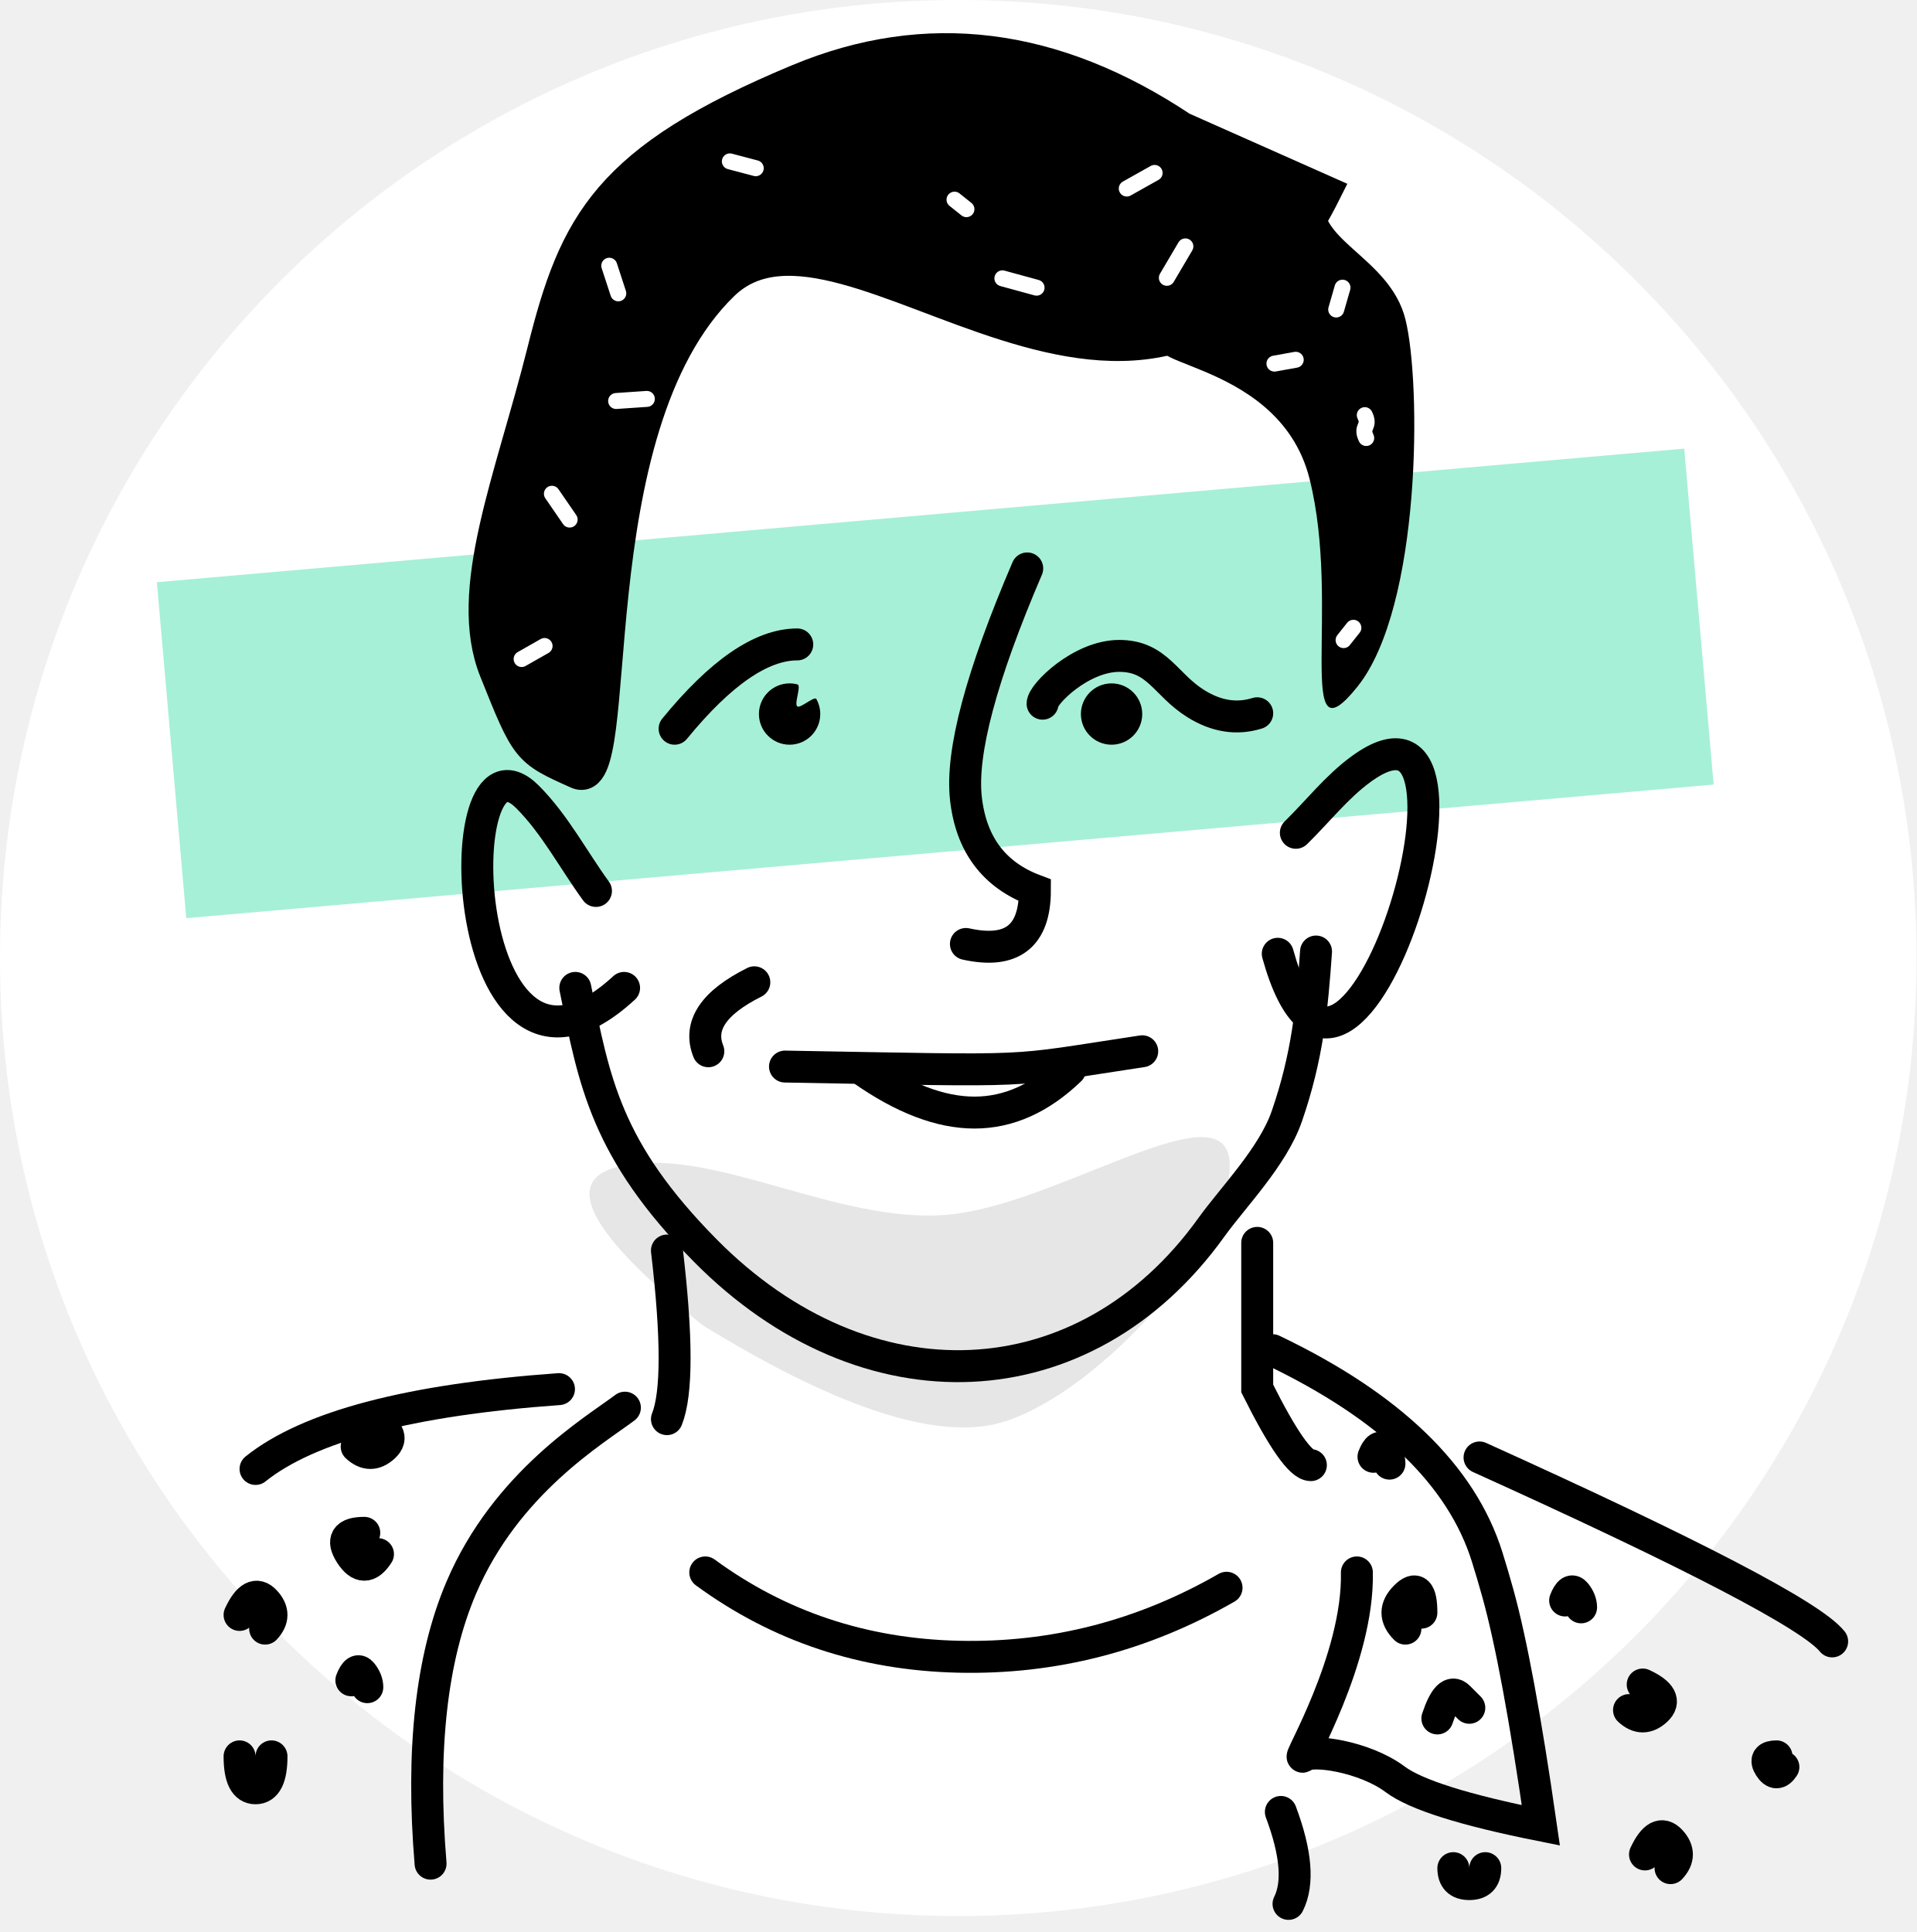
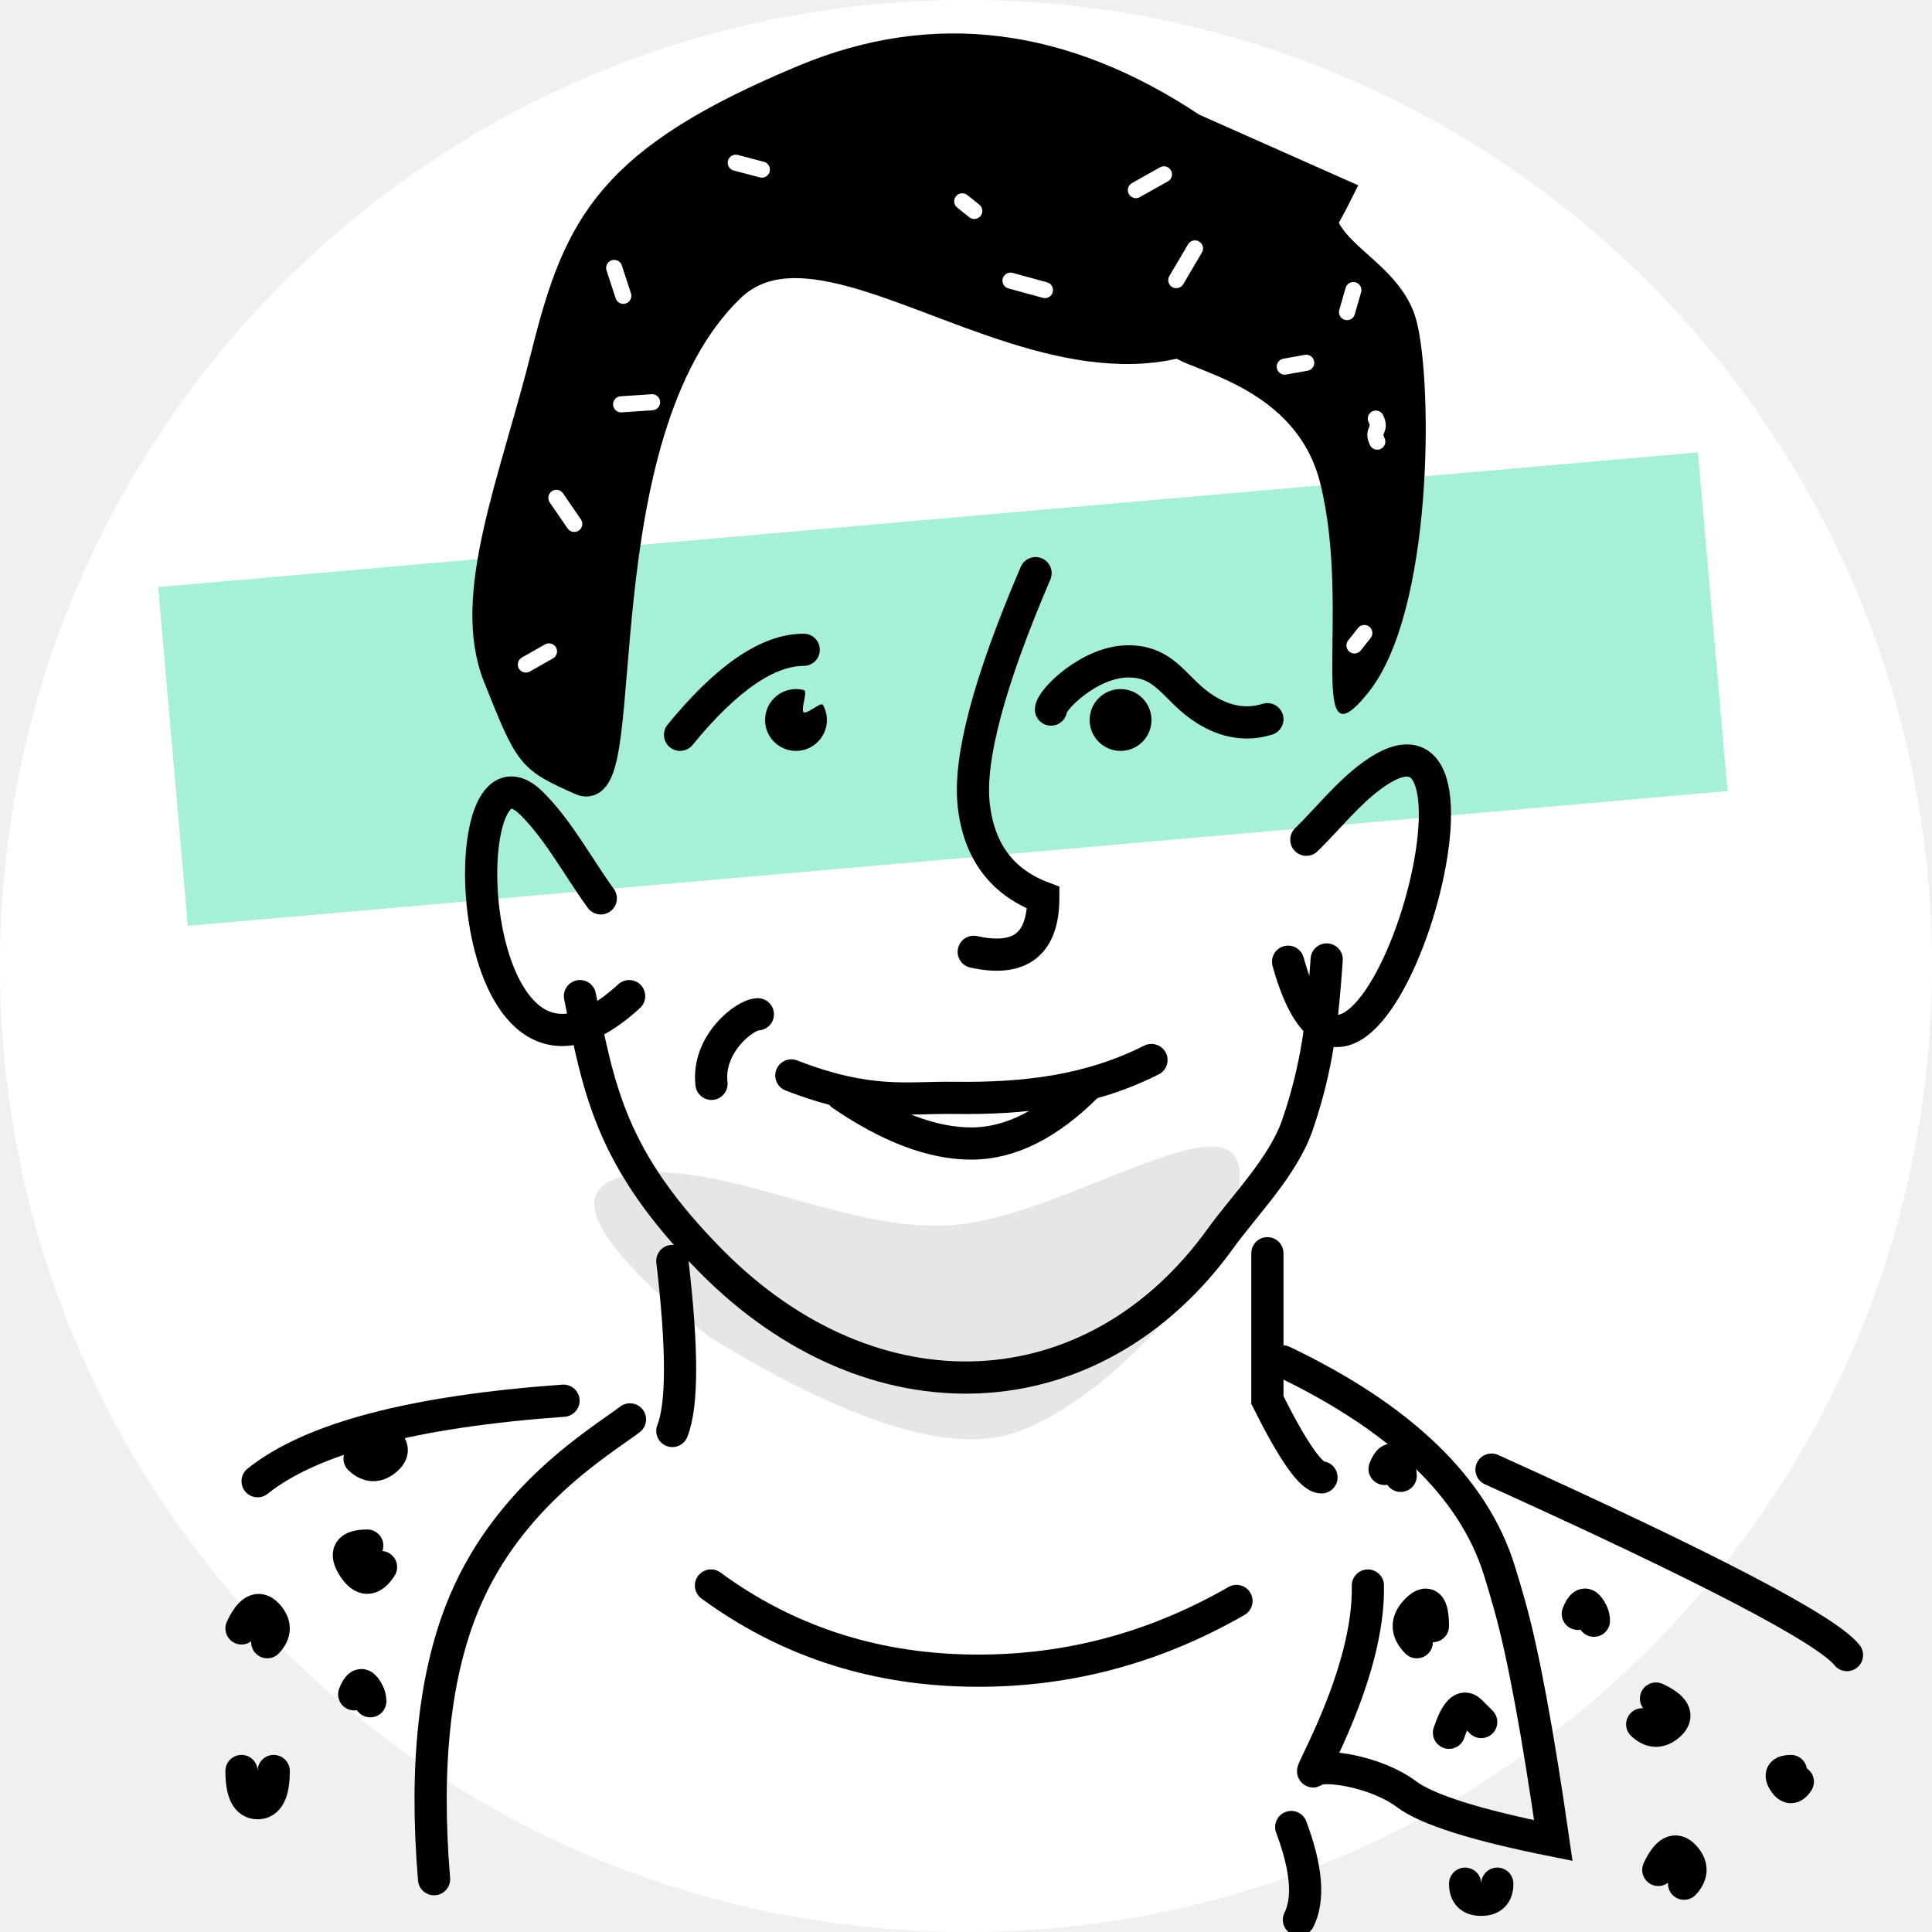
- <svg xmlns="http://www.w3.org/2000/svg" width="120px" height="121px" viewBox="0 0 120 121" version="1.1">
+ <svg xmlns="http://www.w3.org/2000/svg" width="120px" height="120px" viewBox="0 0 120 120" version="1.1">
  <g id="Page-1" stroke="none" stroke-width="1" fill="none" fill-rule="evenodd">
-     <g id="Browser" transform="translate(-83, -63)">
-       <g id="Group" transform="translate(83, 63)">
+     <g id="me">
+       <g id="Group">
        <rect id="Rectangle" fill="#FFFFFF" x="0" y="0" width="120" height="120" rx="60" />
        <path d="M39,73 C44.94,71.812 53,77 60,76 C67,75 77,68 77,73 C77,78 69,87 63,89 C59,90.333 52.667,88.333 44,83 C36.707,77.125 35.04,73.792 39,73 Z" id="Path-36" fill-opacity="0.1" fill="#000000" />
        <polygon id="Rectangle" fill="#A6F0D7" transform="translate(58.56, 42.8) rotate(-5) translate(-58.56, -42.8) " points="10.56 32.24 106.56 32.24 106.56 53.36 10.56 53.36" />
        <g id="illustration" transform="translate(14.6, 2.555002)">
          <path d="M65.08,82.005 C72.44,85.525 76.92,89.845 78.52,94.965 C78.755,95.716 78.979,96.477 79.193,97.249 C80.023,100.242 80.919,105.08 81.88,111.765 C77.08,110.805 74.04,109.845 72.76,108.885 C70.84,107.445 67.48,106.965 67,107.445 C66.52,107.925 70.478,101.375 70.36,95.925" id="Path-27" stroke="#000000" stroke-width="2" stroke-linecap="round" />
          <path d="M88.257,102.945 C89.4,103.478 89.686,104.012 89.114,104.545 C88.543,105.078 87.971,105.078 87.4,104.545" id="Path-40" stroke="#000000" stroke-width="2" stroke-linecap="round" />
          <path d="M83.4,97.683 C83.622,97.112 83.844,96.969 84.067,97.255 C84.289,97.54 84.4,97.826 84.4,98.112" id="Path-41" stroke="#000000" stroke-width="2" stroke-linecap="round" />
          <path d="M96.638,107.445 C96.067,107.445 95.924,107.667 96.21,108.112 C96.495,108.556 96.781,108.556 97.067,108.112" id="Path-42" stroke="#000000" stroke-width="2" stroke-linecap="round" />
          <path d="M88.4,113.588 C88.933,112.445 89.467,112.159 90,112.731 C90.533,113.302 90.533,113.874 90,114.445" id="Path-43" stroke="#000000" stroke-width="2" stroke-linecap="round" />
          <path d="M8.59,86.445 C9.733,86.978 10.019,87.512 9.448,88.045 C8.876,88.578 8.305,88.578 7.733,88.045" id="Path-40" stroke="#000000" stroke-width="2" stroke-linecap="round" />
          <path d="M8.21,93.445 C7.067,93.445 6.781,93.889 7.352,94.778 C7.924,95.667 8.495,95.667 9.067,94.778" id="Path-42" stroke="#000000" stroke-width="2" stroke-linecap="round" />
          <path d="M0.4,98.588 C0.933,97.445 1.467,97.159 2,97.731 C2.533,98.302 2.533,98.874 2,99.445" id="Path-43" stroke="#000000" stroke-width="2" stroke-linecap="round" />
          <path d="M76.4,114.445 C76.4,115.112 76.733,115.445 77.4,115.445 C78.067,115.445 78.4,115.112 78.4,114.445" id="Path-44" stroke="#000000" stroke-width="2" stroke-linecap="round" />
          <path d="M0.4,107.445 C0.4,108.778 0.733,109.445 1.4,109.445 C2.067,109.445 2.4,108.778 2.4,107.445" id="Path-44" stroke="#000000" stroke-width="2" stroke-linecap="round" />
          <path d="M75.4,105.07 C75.844,103.737 76.289,103.292 76.733,103.737 C77.178,104.181 77.4,104.403 77.4,104.403" id="Path-45" stroke="#000000" stroke-width="2" stroke-linecap="round" />
          <path d="M73.4,99.445 C72.733,98.778 72.733,98.112 73.4,97.445 C74.067,96.778 74.4,97.112 74.4,98.445" id="Path-46" stroke="#000000" stroke-width="2" stroke-linecap="round" />
          <path d="M20.4,84.445 C11.067,85.112 4.733,86.778 1.4,89.445" id="Path-47" stroke="#000000" stroke-width="2" stroke-linecap="round" />
          <path d="M7.4,102.683 C7.622,102.112 7.844,101.969 8.067,102.255 C8.289,102.54 8.4,102.826 8.4,103.112" id="Path-41" stroke="#000000" stroke-width="2" stroke-linecap="round" />
          <path d="M71.4,88.683 C71.622,88.112 71.844,87.969 72.067,88.255 C72.289,88.54 72.4,88.826 72.4,89.112" id="Path-41" stroke="#000000" stroke-width="2" stroke-linecap="round" />
          <path d="M12.36,114.165 C11.768,107.039 12.408,101.279 14.28,96.885 C17.088,90.294 22.642,87.027 24.528,85.606" id="Path-28" stroke="#000000" stroke-width="2" stroke-linecap="round" />
          <path d="M65.6,110.925 C66.56,113.485 66.72,115.405 66.08,116.685" id="Path-29" stroke="#000000" stroke-width="2" stroke-linecap="round" />
          <path d="M78.04,88.725 C91.48,94.805 98.84,98.645 100.12,100.245" id="Path-30" stroke="#000000" stroke-width="2" stroke-linecap="round" />
          <path d="M29.56,95.925 C34.173,99.307 39.453,101.067 45.4,101.205 C51.347,101.343 56.947,99.903 62.2,96.885" id="Path-32" stroke="#000000" stroke-width="2" stroke-linecap="round" />
          <path d="M21.422,59.316 C22.611,65.206 23.339,69.467 29.56,75.765 C39.605,85.934 53.33,85.341 61.24,74.325 C62.61,72.417 65.091,69.902 65.97,67.365 C67.266,63.626 67.557,60.571 67.803,57.038" id="Path-5" stroke="#000000" stroke-width="2" stroke-linecap="round" />
          <path d="M22.716,53.245 C21.291,51.285 20.15,49.081 18.44,47.364 C13.192,42.093 14.028,68.936 24.477,59.317" id="Path-6" stroke="#000000" stroke-width="2" stroke-linecap="round" />
          <path d="M66.539,49.603 C67.897,48.276 69.085,46.739 70.614,45.62 C80.125,38.66 69.861,73.238 65.406,57.179" id="Path-7" stroke="#000000" stroke-width="2" stroke-linecap="round" />
          <path d="M21.546,45.855 C24.692,47.265 21.279,24.374 30.683,15.265 C38.474,7.718 57.4,31.445 68.4,9.445 L59.4,5.445 C51.4,0.112 43.4,-0.888 35.4,2.445 C23.4,7.445 21.4,11.445 19.4,19.445 C17.4,27.445 14.4,34.445 16.4,39.445 C18.4,44.445 18.4,44.445 21.546,45.855 Z" id="Path-12" stroke="#000000" stroke-width="2" fill="#000000" stroke-linecap="round" />
          <path d="M59.4,18.445 C54.4,20.445 65.4,19.445 67.4,27.445 C69.4,35.445 66.4,45.445 70.4,40.445 C74.4,35.445 74.4,21.445 73.4,17.445 C72.4,13.445 67.4,12.445 68.4,9.445 C69.4,6.445 64.4,16.445 59.4,18.445 Z" id="Path-39" fill="#000000" />
          <g id="hair" transform="translate(18.0618, 7.266215)" stroke="#FFFFFF" stroke-linecap="round">
            <path d="M27.851,3.279 C27.602,3.08 27.354,2.881 27.105,2.683" id="Path-48" />
            <path d="M30.103,7.611 C30.816,7.806 31.529,8.001 32.242,8.196" id="Path-49" />
            <path d="M40.4,7.578 C40.787,6.922 41.173,6.266 41.56,5.61" id="Path-50" />
            <path d="M37.89,1.987 C38.471,1.661 39.053,1.335 39.634,1.008" id="Path-51" />
            <path d="M-7.10542736e-15,31.454 C0.479,31.182 0.958,30.91 1.437,30.638" id="Path-52" />
            <path d="M1.896,21.103 C2.266,21.642 2.636,22.18 3.006,22.719" id="Path-53" />
            <path d="M5.917,15.293 C6.558,15.249 7.199,15.206 7.84,15.162" id="Path-54" />
            <path d="M6.052,8.55 C5.864,7.973 5.675,7.397 5.487,6.821" id="Path-55" />
            <path d="M13.038,0.286 C13.578,0.429 14.119,0.571 14.659,0.714" id="Path-56" />
            <path d="M52.883,17.611 C52.514,16.853 53.162,16.937 52.794,16.179" id="Path-57" />
            <path d="M47.137,12.951 C47.581,12.871 48.026,12.791 48.47,12.711" id="Path-58" />
            <path d="M51.398,8.195 C51.267,8.651 51.135,9.107 51.004,9.563" id="Path-59" />
            <path d="M51.467,30.268 C51.671,30.01 51.875,29.753 52.079,29.496" id="Path-60" />
          </g>
          <path d="M27.64,43.085 C30.52,39.565 33.08,37.805 35.32,37.805" id="Path-20" stroke="#000000" stroke-width="2" stroke-linecap="round" />
          <path d="M64.12,42.116 C62.84,42.515 61.56,42.315 60.28,41.517 C58.36,40.32 57.88,38.524 55.48,38.524 C53.08,38.524 50.68,40.919 50.68,41.517" id="Path-21" stroke="#000000" stroke-width="2" stroke-linecap="round" />
-           <path d="M34.552,64.243 C50.926,64.529 48.065,64.616 56.92,63.285" id="Path-19" stroke="#000000" stroke-width="2" stroke-linecap="round" />
-           <path d="M39.4,64.445 C41.946,66.232 44.285,67.125 46.417,67.125 C48.549,67.125 50.544,66.232 52.4,64.445" id="Path-22" stroke="#000000" stroke-width="2" stroke-linecap="round" />
+           <path d="M34.552,64.243 C39.397,66.123 41.778,65.597 44.612,65.635 C49.14,65.696 53.083,65.211 56.92,63.285" id="Path-19" stroke="#000000" stroke-width="2" stroke-linecap="round" />
+           <path d="M37.693,65.445 C40.646,67.463 43.327,68.472 45.736,68.472 C48.145,68.472 50.545,67.267 52.938,64.857" id="Path-22" stroke="#000000" stroke-width="2" stroke-linecap="round" />
          <path d="M49.72,33.045 C46.84,39.765 45.56,44.565 45.88,47.445 C46.2,50.325 47.64,52.245 50.2,53.205 C50.2,56.085 48.76,57.205 45.88,56.565" id="Path-23" stroke="#000000" stroke-width="2" stroke-linecap="round" />
-           <path d="M32.632,58.965 C30.072,60.245 29.112,61.685 29.752,63.285" id="Path-24" stroke="#000000" stroke-width="2" stroke-linecap="round" />
+           <path d="M32.472,60.445 C31.685,60.445 29.304,62.271 29.592,64.765" id="Path-24" stroke="#000000" stroke-width="2" stroke-linecap="round" />
          <path d="M27.16,75.765 C27.8,81.205 27.8,84.725 27.16,86.325" id="Path-33" stroke="#000000" stroke-width="2" stroke-linecap="round" />
          <path d="M64.12,75.285 L64.12,84.405 C65.72,87.605 66.84,89.205 67.48,89.205" id="Path-34" stroke="#000000" stroke-width="2" stroke-linecap="round" />
          <path d="M34.84,44.085 C35.9,44.085 36.76,43.225 36.76,42.165 C36.76,41.824 36.671,41.503 36.515,41.225 C36.397,41.016 35.504,41.836 35.32,41.685 C35.11,41.513 35.599,40.379 35.328,40.308 C35.172,40.267 35.009,40.245 34.84,40.245 C33.78,40.245 32.92,41.105 32.92,42.165 C32.92,43.225 33.78,44.085 34.84,44.085 Z" id="Oval" fill="#000000" />
          <circle id="Oval" fill="#000000" cx="55" cy="42.165" r="1.92" />
        </g>
      </g>
    </g>
  </g>
</svg>
